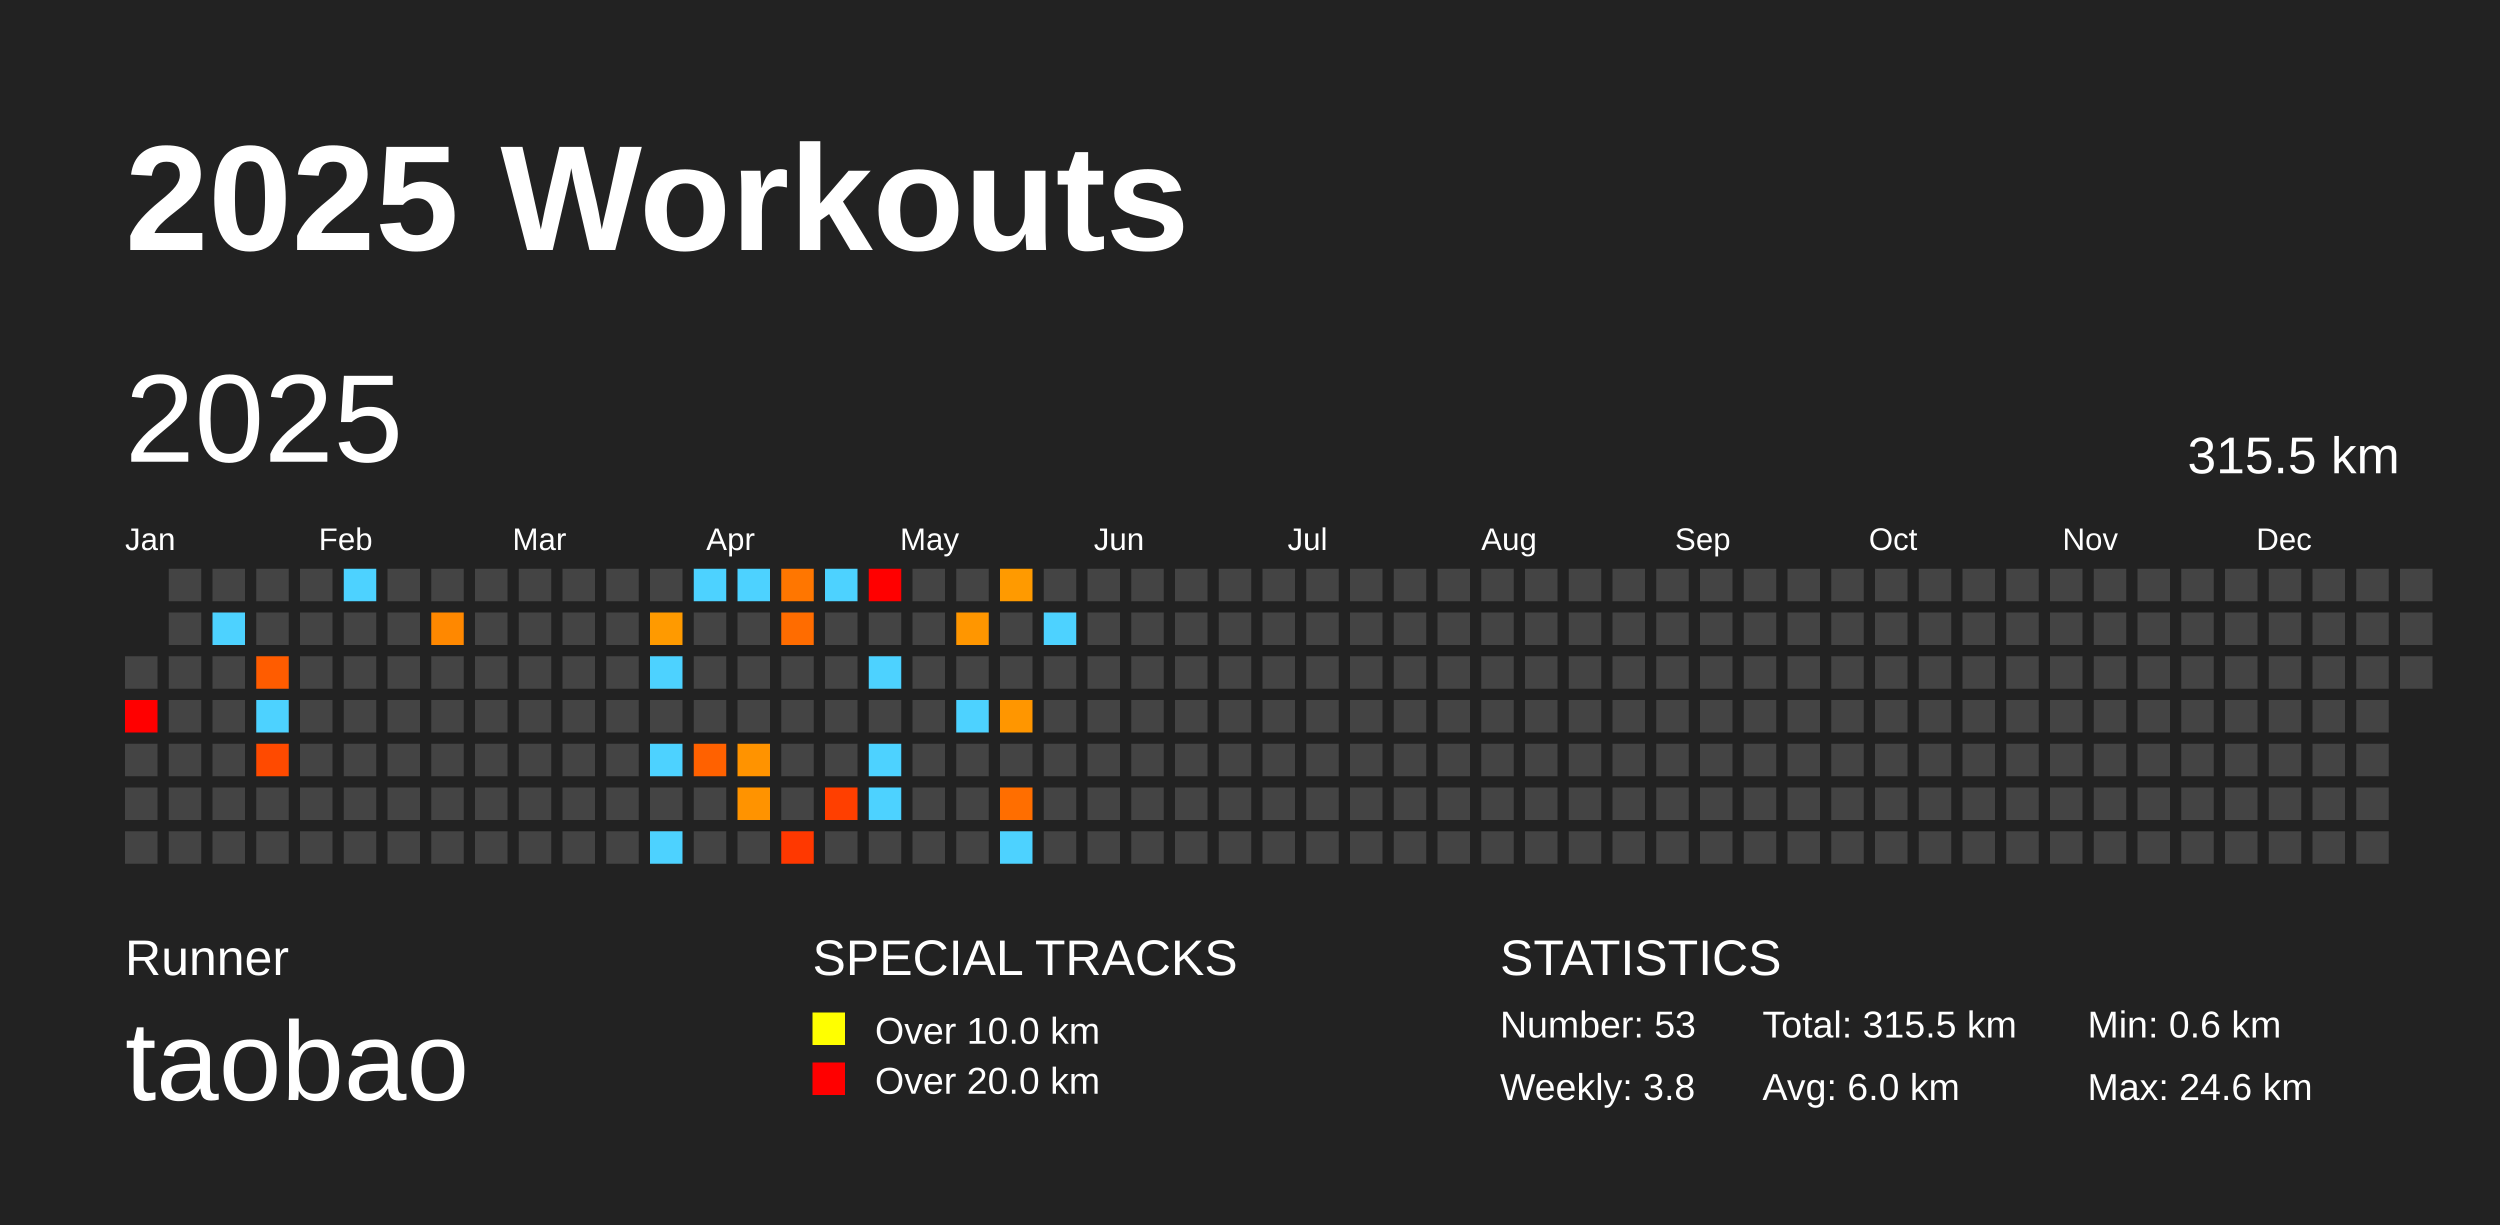
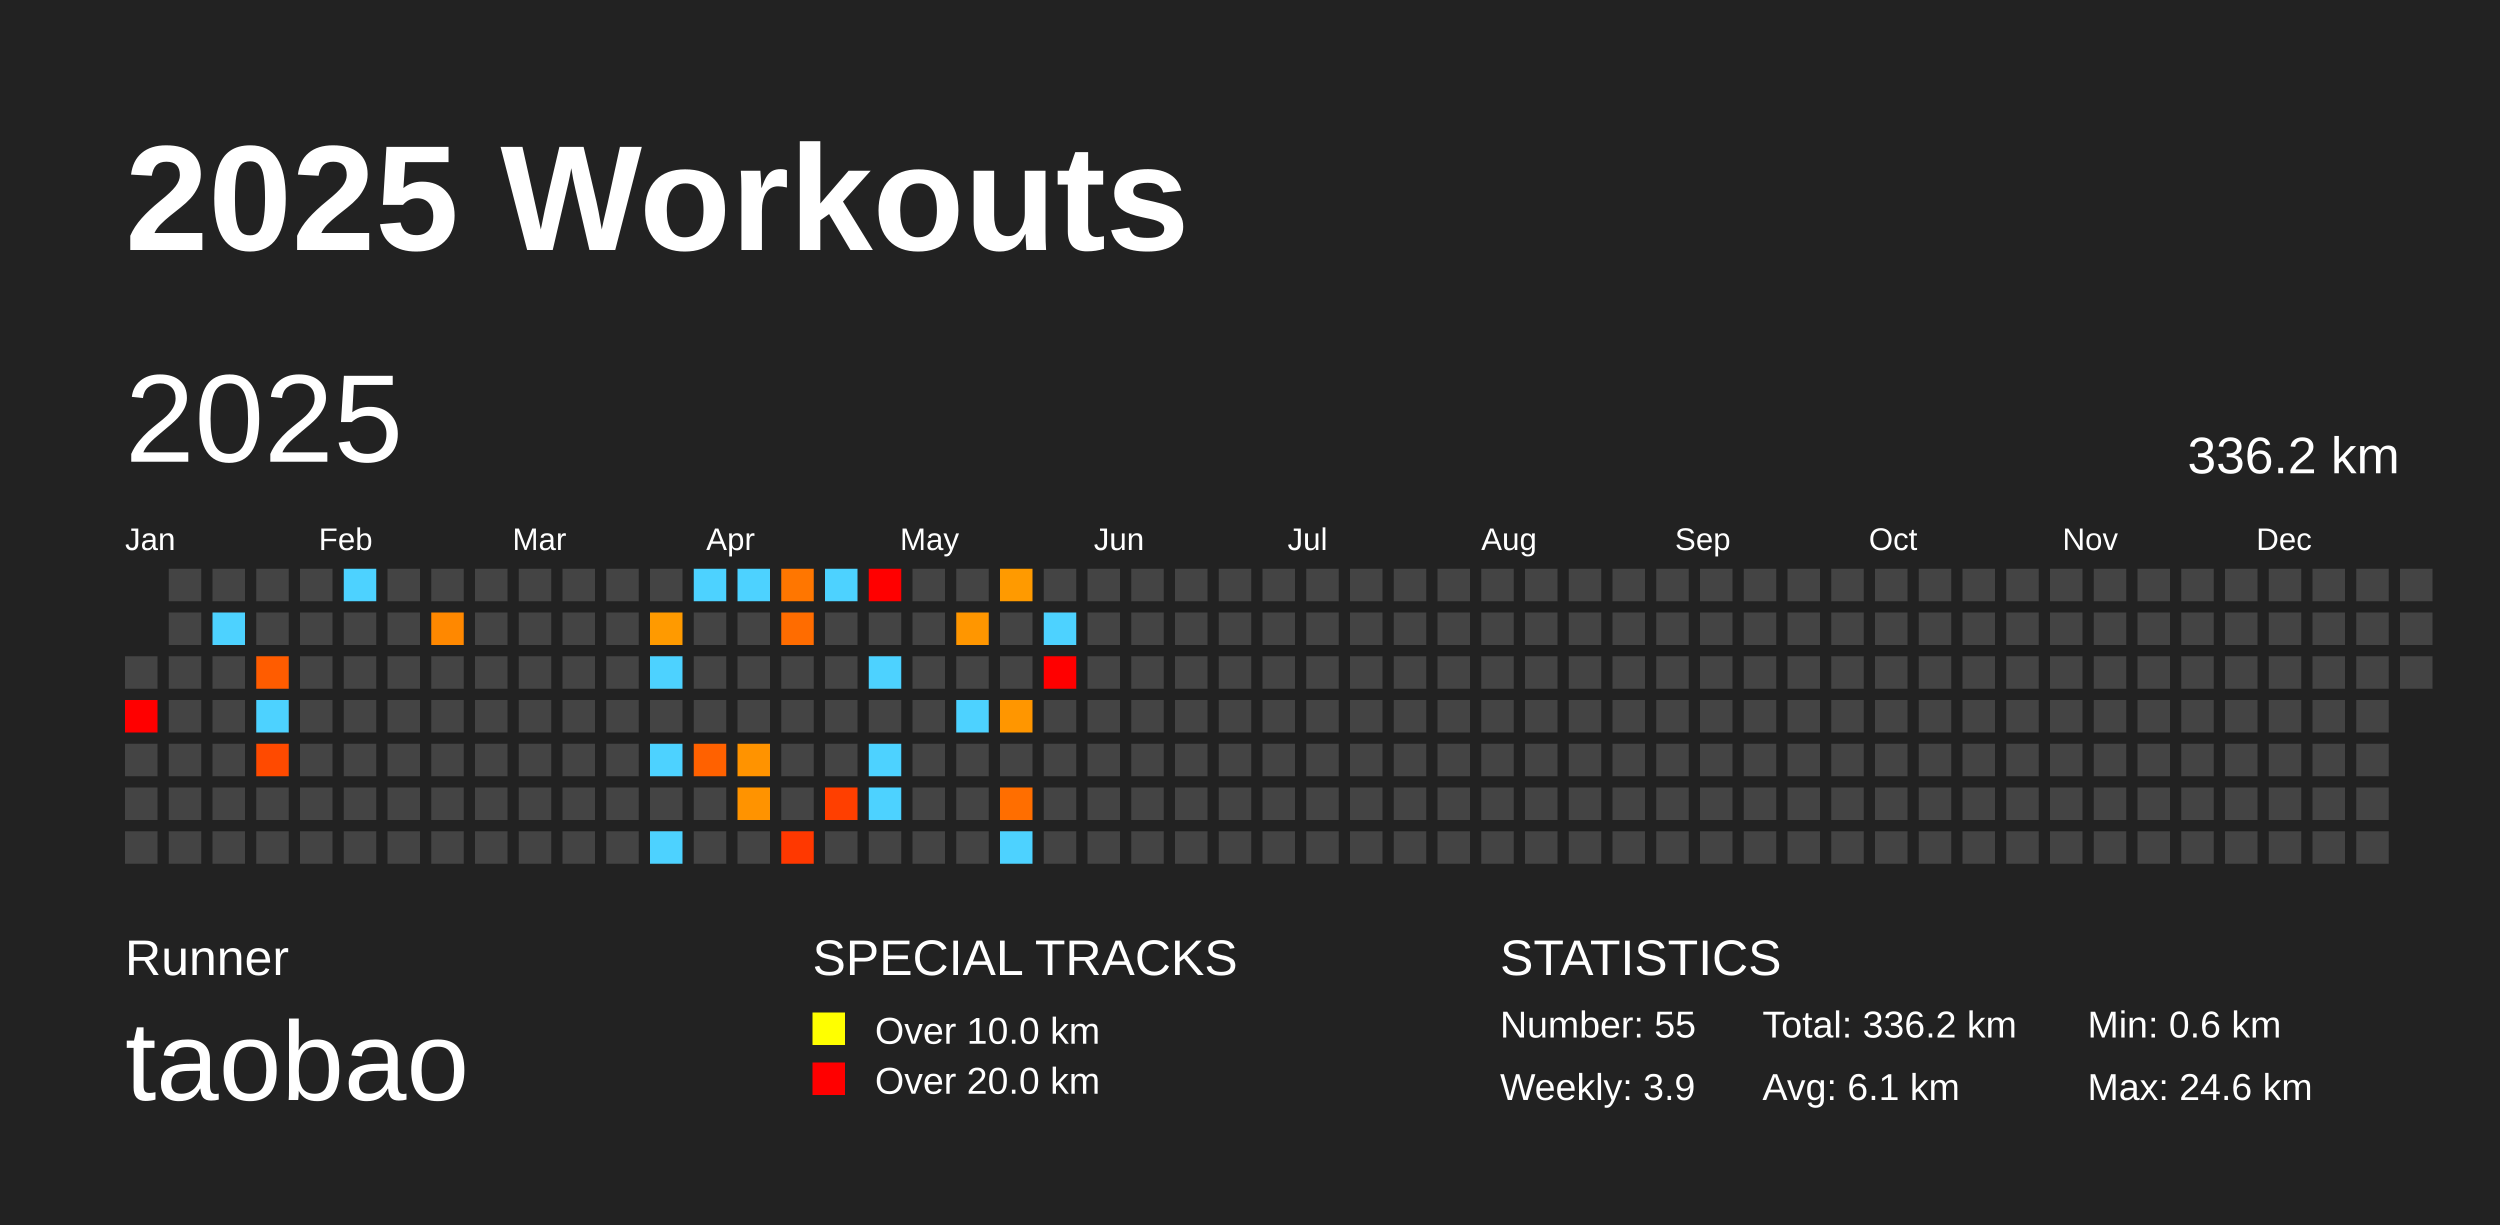
<svg xmlns="http://www.w3.org/2000/svg" baseProfile="full" height="98mm" version="1.1" viewBox="0,0,200,98" width="200mm">
  <defs />
  <rect fill="#222222" height="98" width="200" x="0" y="0" />
  <text fill="#FFFFFF" style="font-size:12px; font-family:Arial; font-weight:bold;" x="10" y="20">2025 Workouts</text>
  <text fill="#FFFFFF" style="font-size:4px; font-family:Arial" x="10" y="78">Runner</text>
  <text fill="#FFFFFF" style="font-size:9px; font-family:Arial" x="10" y="88">taobao</text>
  <text fill="#FFFFFF" style="font-size:4px; font-family:Arial" x="65" y="78">SPECIAL TRACKS</text>
  <rect fill="yellow" height="2.6" width="2.6" x="65" y="81" />
  <text fill="#FFFFFF" style="font-size:3px; font-family:Arial" x="70" y="83.5">Over 10.0 km</text>
  <rect fill="red" height="2.6" width="2.6" x="65" y="85" />
  <text fill="#FFFFFF" style="font-size:3px; font-family:Arial" x="70" y="87.5">Over 20.0 km</text>
  <text fill="#FFFFFF" style="font-size:4px; font-family:Arial" x="120" y="78">STATISTICS</text>
-   <text fill="#FFFFFF" style="font-size:3px; font-family:Arial" x="120" y="83">Number: 53</text>
-   <text fill="#FFFFFF" style="font-size:3px; font-family:Arial" x="120" y="88">Weekly: 3.8</text>
-   <text fill="#FFFFFF" style="font-size:3px; font-family:Arial" x="141" y="83">Total: 315.5 km</text>
-   <text fill="#FFFFFF" style="font-size:3px; font-family:Arial" x="141" y="88">Avg: 6.0 km</text>
+   <text fill="#FFFFFF" style="font-size:3px; font-family:Arial" x="120" y="83">Number: 55</text>
+   <text fill="#FFFFFF" style="font-size:3px; font-family:Arial" x="120" y="88">Weekly: 3.9</text>
+   <text fill="#FFFFFF" style="font-size:3px; font-family:Arial" x="141" y="83">Total: 336.2 km</text>
+   <text fill="#FFFFFF" style="font-size:3px; font-family:Arial" x="141" y="88">Avg: 6.1 km</text>
  <text fill="#FFFFFF" style="font-size:3px; font-family:Arial" x="167" y="83">Min: 0.6 km</text>
  <text fill="#FFFFFF" style="font-size:3px; font-family:Arial" x="167" y="88">Max: 24.6 km</text>
  <text dominant-baseline="hanging" fill="#FFFFFF" style="font-size:10.0px; font-family:Arial;" x="10" y="30">2025</text>
-   <text dominant-baseline="hanging" fill="#FFFFFF" style="font-size:4.125px; font-family:Arial;" x="175" y="35">315.5 km</text>
+   <text dominant-baseline="hanging" fill="#FFFFFF" style="font-size:4.125px; font-family:Arial;" x="175" y="35">336.2 km</text>
  <text fill="#FFFFFF" style="font-size:2.5px; font-family:Arial" x="10.0" y="44">Jan</text>
  <text fill="#FFFFFF" style="font-size:2.5px; font-family:Arial" x="25.5" y="44">Feb</text>
  <text fill="#FFFFFF" style="font-size:2.5px; font-family:Arial" x="41.0" y="44">Mar</text>
  <text fill="#FFFFFF" style="font-size:2.5px; font-family:Arial" x="56.5" y="44">Apr</text>
  <text fill="#FFFFFF" style="font-size:2.5px; font-family:Arial" x="72.0" y="44">May</text>
  <text fill="#FFFFFF" style="font-size:2.5px; font-family:Arial" x="87.5" y="44">Jun</text>
  <text fill="#FFFFFF" style="font-size:2.5px; font-family:Arial" x="103.0" y="44">Jul</text>
  <text fill="#FFFFFF" style="font-size:2.5px; font-family:Arial" x="118.5" y="44">Aug</text>
  <text fill="#FFFFFF" style="font-size:2.5px; font-family:Arial" x="134.0" y="44">Sep</text>
  <text fill="#FFFFFF" style="font-size:2.5px; font-family:Arial" x="149.5" y="44">Oct</text>
  <text fill="#FFFFFF" style="font-size:2.5px; font-family:Arial" x="165.0" y="44">Nov</text>
  <text fill="#FFFFFF" style="font-size:2.5px; font-family:Arial" x="180.5" y="44">Dec</text>
  <rect fill="#444444" height="2.6" width="2.6" x="10.0" y="52.5" />
  <rect fill="red" height="2.6" width="2.6" x="10.0" y="56.0" />
  <rect fill="#444444" height="2.6" width="2.6" x="10.0" y="59.5" />
  <rect fill="#444444" height="2.6" width="2.6" x="10.0" y="63.0" />
  <rect fill="#444444" height="2.6" width="2.6" x="10.0" y="66.5" />
  <rect fill="#444444" height="2.6" width="2.6" x="13.5" y="45.5" />
  <rect fill="#444444" height="2.6" width="2.6" x="13.5" y="49.0" />
  <rect fill="#444444" height="2.6" width="2.6" x="13.5" y="52.5" />
  <rect fill="#444444" height="2.6" width="2.6" x="13.5" y="56.0" />
  <rect fill="#444444" height="2.6" width="2.6" x="13.5" y="59.5" />
  <rect fill="#444444" height="2.6" width="2.6" x="13.5" y="63.0" />
  <rect fill="#444444" height="2.6" width="2.6" x="13.5" y="66.5" />
  <rect fill="#444444" height="2.6" width="2.6" x="17.0" y="45.5" />
  <rect fill="#4dd2ff" height="2.6" width="2.6" x="17.0" y="49.0" />
  <rect fill="#444444" height="2.6" width="2.6" x="17.0" y="52.5" />
  <rect fill="#444444" height="2.6" width="2.6" x="17.0" y="56.0" />
  <rect fill="#444444" height="2.6" width="2.6" x="17.0" y="59.5" />
  <rect fill="#444444" height="2.6" width="2.6" x="17.0" y="63.0" />
  <rect fill="#444444" height="2.6" width="2.6" x="17.0" y="66.5" />
  <rect fill="#444444" height="2.6" width="2.6" x="20.5" y="45.5" />
  <rect fill="#444444" height="2.6" width="2.6" x="20.5" y="49.0" />
  <rect fill="#ff5c00" height="2.6" width="2.6" x="20.5" y="52.5" />
  <rect fill="#4dd2ff" height="2.6" width="2.6" x="20.5" y="56.0" />
  <rect fill="#ff4a00" height="2.6" width="2.6" x="20.5" y="59.5" />
  <rect fill="#444444" height="2.6" width="2.6" x="20.5" y="63.0" />
  <rect fill="#444444" height="2.6" width="2.6" x="20.5" y="66.5" />
  <rect fill="#444444" height="2.6" width="2.6" x="24.0" y="45.5" />
  <rect fill="#444444" height="2.6" width="2.6" x="24.0" y="49.0" />
  <rect fill="#444444" height="2.6" width="2.6" x="24.0" y="52.5" />
  <rect fill="#444444" height="2.6" width="2.6" x="24.0" y="56.0" />
  <rect fill="#444444" height="2.6" width="2.6" x="24.0" y="59.5" />
  <rect fill="#444444" height="2.6" width="2.6" x="24.0" y="63.0" />
  <rect fill="#444444" height="2.6" width="2.6" x="24.0" y="66.5" />
  <rect fill="#4dd2ff" height="2.6" width="2.6" x="27.5" y="45.5" />
  <rect fill="#444444" height="2.6" width="2.6" x="27.5" y="49.0" />
  <rect fill="#444444" height="2.6" width="2.6" x="27.5" y="52.5" />
  <rect fill="#444444" height="2.6" width="2.6" x="27.5" y="56.0" />
  <rect fill="#444444" height="2.6" width="2.6" x="27.5" y="59.5" />
  <rect fill="#444444" height="2.6" width="2.6" x="27.5" y="63.0" />
  <rect fill="#444444" height="2.6" width="2.6" x="27.5" y="66.5" />
  <rect fill="#444444" height="2.6" width="2.6" x="31.0" y="45.5" />
  <rect fill="#444444" height="2.6" width="2.6" x="31.0" y="49.0" />
  <rect fill="#444444" height="2.6" width="2.6" x="31.0" y="52.5" />
  <rect fill="#444444" height="2.6" width="2.6" x="31.0" y="56.0" />
  <rect fill="#444444" height="2.6" width="2.6" x="31.0" y="59.5" />
  <rect fill="#444444" height="2.6" width="2.6" x="31.0" y="63.0" />
  <rect fill="#444444" height="2.6" width="2.6" x="31.0" y="66.5" />
  <rect fill="#444444" height="2.6" width="2.6" x="34.5" y="45.5" />
  <rect fill="#ff8800" height="2.6" width="2.6" x="34.5" y="49.0" />
  <rect fill="#444444" height="2.6" width="2.6" x="34.5" y="52.5" />
  <rect fill="#444444" height="2.6" width="2.6" x="34.5" y="56.0" />
  <rect fill="#444444" height="2.6" width="2.6" x="34.5" y="59.5" />
  <rect fill="#444444" height="2.6" width="2.6" x="34.5" y="63.0" />
  <rect fill="#444444" height="2.6" width="2.6" x="34.5" y="66.5" />
  <rect fill="#444444" height="2.6" width="2.6" x="38.0" y="45.5" />
  <rect fill="#444444" height="2.6" width="2.6" x="38.0" y="49.0" />
  <rect fill="#444444" height="2.6" width="2.6" x="38.0" y="52.5" />
  <rect fill="#444444" height="2.6" width="2.6" x="38.0" y="56.0" />
  <rect fill="#444444" height="2.6" width="2.6" x="38.0" y="59.5" />
  <rect fill="#444444" height="2.6" width="2.6" x="38.0" y="63.0" />
  <rect fill="#444444" height="2.6" width="2.6" x="38.0" y="66.5" />
  <rect fill="#444444" height="2.6" width="2.6" x="41.5" y="45.5" />
  <rect fill="#444444" height="2.6" width="2.6" x="41.5" y="49.0" />
  <rect fill="#444444" height="2.6" width="2.6" x="41.5" y="52.5" />
  <rect fill="#444444" height="2.6" width="2.6" x="41.5" y="56.0" />
  <rect fill="#444444" height="2.6" width="2.6" x="41.5" y="59.5" />
  <rect fill="#444444" height="2.6" width="2.6" x="41.5" y="63.0" />
  <rect fill="#444444" height="2.6" width="2.6" x="41.5" y="66.5" />
  <rect fill="#444444" height="2.6" width="2.6" x="45.0" y="45.5" />
  <rect fill="#444444" height="2.6" width="2.6" x="45.0" y="49.0" />
  <rect fill="#444444" height="2.6" width="2.6" x="45.0" y="52.5" />
  <rect fill="#444444" height="2.6" width="2.6" x="45.0" y="56.0" />
  <rect fill="#444444" height="2.6" width="2.6" x="45.0" y="59.5" />
  <rect fill="#444444" height="2.6" width="2.6" x="45.0" y="63.0" />
  <rect fill="#444444" height="2.6" width="2.6" x="45.0" y="66.5" />
  <rect fill="#444444" height="2.6" width="2.6" x="48.5" y="45.5" />
  <rect fill="#444444" height="2.6" width="2.6" x="48.5" y="49.0" />
  <rect fill="#444444" height="2.6" width="2.6" x="48.5" y="52.5" />
  <rect fill="#444444" height="2.6" width="2.6" x="48.5" y="56.0" />
  <rect fill="#444444" height="2.6" width="2.6" x="48.5" y="59.5" />
  <rect fill="#444444" height="2.6" width="2.6" x="48.5" y="63.0" />
  <rect fill="#444444" height="2.6" width="2.6" x="48.5" y="66.5" />
  <rect fill="#444444" height="2.6" width="2.6" x="52.0" y="45.5" />
  <rect fill="#ff9a00" height="2.6" width="2.6" x="52.0" y="49.0" />
  <rect fill="#4dd2ff" height="2.6" width="2.6" x="52.0" y="52.5" />
  <rect fill="#444444" height="2.6" width="2.6" x="52.0" y="56.0" />
  <rect fill="#4dd2ff" height="2.6" width="2.6" x="52.0" y="59.5" />
  <rect fill="#444444" height="2.6" width="2.6" x="52.0" y="63.0" />
  <rect fill="#4dd2ff" height="2.6" width="2.6" x="52.0" y="66.5" />
  <rect fill="#4dd2ff" height="2.6" width="2.6" x="55.5" y="45.5" />
  <rect fill="#444444" height="2.6" width="2.6" x="55.5" y="49.0" />
  <rect fill="#444444" height="2.6" width="2.6" x="55.5" y="52.5" />
  <rect fill="#444444" height="2.6" width="2.6" x="55.5" y="56.0" />
  <rect fill="#ff6100" height="2.6" width="2.6" x="55.5" y="59.5" />
  <rect fill="#444444" height="2.6" width="2.6" x="55.5" y="63.0" />
  <rect fill="#444444" height="2.6" width="2.6" x="55.5" y="66.5" />
  <rect fill="#4dd2ff" height="2.6" width="2.6" x="59.0" y="45.5" />
  <rect fill="#444444" height="2.6" width="2.6" x="59.0" y="49.0" />
  <rect fill="#444444" height="2.6" width="2.6" x="59.0" y="52.5" />
  <rect fill="#444444" height="2.6" width="2.6" x="59.0" y="56.0" />
  <rect fill="#ff9300" height="2.6" width="2.6" x="59.0" y="59.5" />
  <rect fill="#ff9300" height="2.6" width="2.6" x="59.0" y="63.0" />
  <rect fill="#444444" height="2.6" width="2.6" x="59.0" y="66.5" />
  <rect fill="#ff7600" height="2.6" width="2.6" x="62.5" y="45.5" />
  <rect fill="#ff6c00" height="2.6" width="2.6" x="62.5" y="49.0" />
  <rect fill="#444444" height="2.6" width="2.6" x="62.5" y="52.5" />
  <rect fill="#444444" height="2.6" width="2.6" x="62.5" y="56.0" />
  <rect fill="#444444" height="2.6" width="2.6" x="62.5" y="59.5" />
  <rect fill="#444444" height="2.6" width="2.6" x="62.5" y="63.0" />
  <rect fill="#ff3800" height="2.6" width="2.6" x="62.5" y="66.5" />
  <rect fill="#4dd2ff" height="2.6" width="2.6" x="66.0" y="45.5" />
  <rect fill="#444444" height="2.6" width="2.6" x="66.0" y="49.0" />
  <rect fill="#444444" height="2.6" width="2.6" x="66.0" y="52.5" />
  <rect fill="#444444" height="2.6" width="2.6" x="66.0" y="56.0" />
  <rect fill="#444444" height="2.6" width="2.6" x="66.0" y="59.5" />
  <rect fill="#ff3f00" height="2.6" width="2.6" x="66.0" y="63.0" />
  <rect fill="#444444" height="2.6" width="2.6" x="66.0" y="66.5" />
  <rect fill="red" height="2.6" width="2.6" x="69.5" y="45.5" />
  <rect fill="#444444" height="2.6" width="2.6" x="69.5" y="49.0" />
  <rect fill="#4dd2ff" height="2.6" width="2.6" x="69.5" y="52.5" />
  <rect fill="#444444" height="2.6" width="2.6" x="69.5" y="56.0" />
  <rect fill="#4dd2ff" height="2.6" width="2.6" x="69.5" y="59.5" />
  <rect fill="#4dd2ff" height="2.6" width="2.6" x="69.5" y="63.0" />
  <rect fill="#444444" height="2.6" width="2.6" x="69.5" y="66.5" />
  <rect fill="#444444" height="2.6" width="2.6" x="73.0" y="45.5" />
  <rect fill="#444444" height="2.6" width="2.6" x="73.0" y="49.0" />
  <rect fill="#444444" height="2.6" width="2.6" x="73.0" y="52.5" />
  <rect fill="#444444" height="2.6" width="2.6" x="73.0" y="56.0" />
  <rect fill="#444444" height="2.6" width="2.6" x="73.0" y="59.5" />
  <rect fill="#444444" height="2.6" width="2.6" x="73.0" y="63.0" />
  <rect fill="#444444" height="2.6" width="2.6" x="73.0" y="66.5" />
  <rect fill="#444444" height="2.6" width="2.6" x="76.5" y="45.5" />
  <rect fill="#ff9600" height="2.6" width="2.6" x="76.5" y="49.0" />
  <rect fill="#444444" height="2.6" width="2.6" x="76.5" y="52.5" />
  <rect fill="#4dd2ff" height="2.6" width="2.6" x="76.5" y="56.0" />
  <rect fill="#444444" height="2.6" width="2.6" x="76.5" y="59.5" />
  <rect fill="#444444" height="2.6" width="2.6" x="76.5" y="63.0" />
  <rect fill="#444444" height="2.6" width="2.6" x="76.5" y="66.5" />
  <rect fill="#ff9a00" height="2.6" width="2.6" x="80.0" y="45.5" />
  <rect fill="#444444" height="2.6" width="2.6" x="80.0" y="49.0" />
  <rect fill="#444444" height="2.6" width="2.6" x="80.0" y="52.5" />
  <rect fill="#ff9600" height="2.6" width="2.6" x="80.0" y="56.0" />
  <rect fill="#444444" height="2.6" width="2.6" x="80.0" y="59.5" />
  <rect fill="#ff6e00" height="2.6" width="2.6" x="80.0" y="63.0" />
  <rect fill="#4dd2ff" height="2.6" width="2.6" x="80.0" y="66.5" />
  <rect fill="#444444" height="2.6" width="2.6" x="83.5" y="45.5" />
  <rect fill="#4dd2ff" height="2.6" width="2.6" x="83.5" y="49.0" />
-   <rect fill="#444444" height="2.6" width="2.6" x="83.5" y="52.5" />
+   <rect fill="red" height="2.6" width="2.6" x="83.5" y="52.5" />
  <rect fill="#444444" height="2.6" width="2.6" x="83.5" y="56.0" />
  <rect fill="#444444" height="2.6" width="2.6" x="83.5" y="59.5" />
  <rect fill="#444444" height="2.6" width="2.6" x="83.5" y="63.0" />
  <rect fill="#444444" height="2.6" width="2.6" x="83.5" y="66.5" />
  <rect fill="#444444" height="2.6" width="2.6" x="87.0" y="45.5" />
  <rect fill="#444444" height="2.6" width="2.6" x="87.0" y="49.0" />
  <rect fill="#444444" height="2.6" width="2.6" x="87.0" y="52.5" />
  <rect fill="#444444" height="2.6" width="2.6" x="87.0" y="56.0" />
  <rect fill="#444444" height="2.6" width="2.6" x="87.0" y="59.5" />
  <rect fill="#444444" height="2.6" width="2.6" x="87.0" y="63.0" />
  <rect fill="#444444" height="2.6" width="2.6" x="87.0" y="66.5" />
  <rect fill="#444444" height="2.6" width="2.6" x="90.5" y="45.5" />
  <rect fill="#444444" height="2.6" width="2.6" x="90.5" y="49.0" />
  <rect fill="#444444" height="2.6" width="2.6" x="90.5" y="52.5" />
  <rect fill="#444444" height="2.6" width="2.6" x="90.5" y="56.0" />
  <rect fill="#444444" height="2.6" width="2.6" x="90.5" y="59.5" />
  <rect fill="#444444" height="2.6" width="2.6" x="90.5" y="63.0" />
  <rect fill="#444444" height="2.6" width="2.6" x="90.5" y="66.5" />
  <rect fill="#444444" height="2.6" width="2.6" x="94.0" y="45.5" />
  <rect fill="#444444" height="2.6" width="2.6" x="94.0" y="49.0" />
  <rect fill="#444444" height="2.6" width="2.6" x="94.0" y="52.5" />
  <rect fill="#444444" height="2.6" width="2.6" x="94.0" y="56.0" />
  <rect fill="#444444" height="2.6" width="2.6" x="94.0" y="59.5" />
  <rect fill="#444444" height="2.6" width="2.6" x="94.0" y="63.0" />
  <rect fill="#444444" height="2.6" width="2.6" x="94.0" y="66.5" />
  <rect fill="#444444" height="2.6" width="2.6" x="97.5" y="45.5" />
  <rect fill="#444444" height="2.6" width="2.6" x="97.5" y="49.0" />
  <rect fill="#444444" height="2.6" width="2.6" x="97.5" y="52.5" />
  <rect fill="#444444" height="2.6" width="2.6" x="97.5" y="56.0" />
  <rect fill="#444444" height="2.6" width="2.6" x="97.5" y="59.5" />
  <rect fill="#444444" height="2.6" width="2.6" x="97.5" y="63.0" />
  <rect fill="#444444" height="2.6" width="2.6" x="97.5" y="66.5" />
  <rect fill="#444444" height="2.6" width="2.6" x="101.0" y="45.5" />
  <rect fill="#444444" height="2.6" width="2.6" x="101.0" y="49.0" />
  <rect fill="#444444" height="2.6" width="2.6" x="101.0" y="52.5" />
  <rect fill="#444444" height="2.6" width="2.6" x="101.0" y="56.0" />
  <rect fill="#444444" height="2.6" width="2.6" x="101.0" y="59.5" />
  <rect fill="#444444" height="2.6" width="2.6" x="101.0" y="63.0" />
  <rect fill="#444444" height="2.6" width="2.6" x="101.0" y="66.5" />
  <rect fill="#444444" height="2.6" width="2.6" x="104.5" y="45.5" />
  <rect fill="#444444" height="2.6" width="2.6" x="104.5" y="49.0" />
  <rect fill="#444444" height="2.6" width="2.6" x="104.5" y="52.5" />
  <rect fill="#444444" height="2.6" width="2.6" x="104.5" y="56.0" />
  <rect fill="#444444" height="2.6" width="2.6" x="104.5" y="59.5" />
  <rect fill="#444444" height="2.6" width="2.6" x="104.5" y="63.0" />
  <rect fill="#444444" height="2.6" width="2.6" x="104.5" y="66.5" />
  <rect fill="#444444" height="2.6" width="2.6" x="108.0" y="45.5" />
  <rect fill="#444444" height="2.6" width="2.6" x="108.0" y="49.0" />
  <rect fill="#444444" height="2.6" width="2.6" x="108.0" y="52.5" />
  <rect fill="#444444" height="2.6" width="2.6" x="108.0" y="56.0" />
  <rect fill="#444444" height="2.6" width="2.6" x="108.0" y="59.5" />
  <rect fill="#444444" height="2.6" width="2.6" x="108.0" y="63.0" />
  <rect fill="#444444" height="2.6" width="2.6" x="108.0" y="66.5" />
  <rect fill="#444444" height="2.6" width="2.6" x="111.5" y="45.5" />
  <rect fill="#444444" height="2.6" width="2.6" x="111.5" y="49.0" />
  <rect fill="#444444" height="2.6" width="2.6" x="111.5" y="52.5" />
  <rect fill="#444444" height="2.6" width="2.6" x="111.5" y="56.0" />
  <rect fill="#444444" height="2.6" width="2.6" x="111.5" y="59.5" />
  <rect fill="#444444" height="2.6" width="2.6" x="111.5" y="63.0" />
  <rect fill="#444444" height="2.6" width="2.6" x="111.5" y="66.5" />
  <rect fill="#444444" height="2.6" width="2.6" x="115.0" y="45.5" />
  <rect fill="#444444" height="2.6" width="2.6" x="115.0" y="49.0" />
  <rect fill="#444444" height="2.6" width="2.6" x="115.0" y="52.5" />
  <rect fill="#444444" height="2.6" width="2.6" x="115.0" y="56.0" />
  <rect fill="#444444" height="2.6" width="2.6" x="115.0" y="59.5" />
  <rect fill="#444444" height="2.6" width="2.6" x="115.0" y="63.0" />
  <rect fill="#444444" height="2.6" width="2.6" x="115.0" y="66.5" />
  <rect fill="#444444" height="2.6" width="2.6" x="118.5" y="45.5" />
  <rect fill="#444444" height="2.6" width="2.6" x="118.5" y="49.0" />
  <rect fill="#444444" height="2.6" width="2.6" x="118.5" y="52.5" />
  <rect fill="#444444" height="2.6" width="2.6" x="118.5" y="56.0" />
  <rect fill="#444444" height="2.6" width="2.6" x="118.5" y="59.5" />
  <rect fill="#444444" height="2.6" width="2.6" x="118.5" y="63.0" />
  <rect fill="#444444" height="2.6" width="2.6" x="118.5" y="66.5" />
  <rect fill="#444444" height="2.6" width="2.6" x="122.0" y="45.5" />
  <rect fill="#444444" height="2.6" width="2.6" x="122.0" y="49.0" />
  <rect fill="#444444" height="2.6" width="2.6" x="122.0" y="52.5" />
  <rect fill="#444444" height="2.6" width="2.6" x="122.0" y="56.0" />
  <rect fill="#444444" height="2.6" width="2.6" x="122.0" y="59.5" />
  <rect fill="#444444" height="2.6" width="2.6" x="122.0" y="63.0" />
  <rect fill="#444444" height="2.6" width="2.6" x="122.0" y="66.5" />
  <rect fill="#444444" height="2.6" width="2.6" x="125.5" y="45.5" />
  <rect fill="#444444" height="2.6" width="2.6" x="125.5" y="49.0" />
  <rect fill="#444444" height="2.6" width="2.6" x="125.5" y="52.5" />
  <rect fill="#444444" height="2.6" width="2.6" x="125.5" y="56.0" />
  <rect fill="#444444" height="2.6" width="2.6" x="125.5" y="59.5" />
  <rect fill="#444444" height="2.6" width="2.6" x="125.5" y="63.0" />
  <rect fill="#444444" height="2.6" width="2.6" x="125.5" y="66.5" />
  <rect fill="#444444" height="2.6" width="2.6" x="129.0" y="45.5" />
  <rect fill="#444444" height="2.6" width="2.6" x="129.0" y="49.0" />
  <rect fill="#444444" height="2.6" width="2.6" x="129.0" y="52.5" />
  <rect fill="#444444" height="2.6" width="2.6" x="129.0" y="56.0" />
  <rect fill="#444444" height="2.6" width="2.6" x="129.0" y="59.5" />
  <rect fill="#444444" height="2.6" width="2.6" x="129.0" y="63.0" />
  <rect fill="#444444" height="2.6" width="2.6" x="129.0" y="66.5" />
  <rect fill="#444444" height="2.6" width="2.6" x="132.5" y="45.5" />
  <rect fill="#444444" height="2.6" width="2.6" x="132.5" y="49.0" />
  <rect fill="#444444" height="2.6" width="2.6" x="132.5" y="52.5" />
  <rect fill="#444444" height="2.6" width="2.6" x="132.5" y="56.0" />
  <rect fill="#444444" height="2.6" width="2.6" x="132.5" y="59.5" />
  <rect fill="#444444" height="2.6" width="2.6" x="132.5" y="63.0" />
  <rect fill="#444444" height="2.6" width="2.6" x="132.5" y="66.5" />
  <rect fill="#444444" height="2.6" width="2.6" x="136.0" y="45.5" />
  <rect fill="#444444" height="2.6" width="2.6" x="136.0" y="49.0" />
  <rect fill="#444444" height="2.6" width="2.6" x="136.0" y="52.5" />
  <rect fill="#444444" height="2.6" width="2.6" x="136.0" y="56.0" />
  <rect fill="#444444" height="2.6" width="2.6" x="136.0" y="59.5" />
  <rect fill="#444444" height="2.6" width="2.6" x="136.0" y="63.0" />
  <rect fill="#444444" height="2.6" width="2.6" x="136.0" y="66.5" />
  <rect fill="#444444" height="2.6" width="2.6" x="139.5" y="45.5" />
  <rect fill="#444444" height="2.6" width="2.6" x="139.5" y="49.0" />
  <rect fill="#444444" height="2.6" width="2.6" x="139.5" y="52.5" />
  <rect fill="#444444" height="2.6" width="2.6" x="139.5" y="56.0" />
  <rect fill="#444444" height="2.6" width="2.6" x="139.5" y="59.5" />
  <rect fill="#444444" height="2.6" width="2.6" x="139.5" y="63.0" />
  <rect fill="#444444" height="2.6" width="2.6" x="139.5" y="66.5" />
  <rect fill="#444444" height="2.6" width="2.6" x="143.0" y="45.5" />
  <rect fill="#444444" height="2.6" width="2.6" x="143.0" y="49.0" />
  <rect fill="#444444" height="2.6" width="2.6" x="143.0" y="52.5" />
  <rect fill="#444444" height="2.6" width="2.6" x="143.0" y="56.0" />
  <rect fill="#444444" height="2.6" width="2.6" x="143.0" y="59.5" />
  <rect fill="#444444" height="2.6" width="2.6" x="143.0" y="63.0" />
  <rect fill="#444444" height="2.6" width="2.6" x="143.0" y="66.5" />
  <rect fill="#444444" height="2.6" width="2.6" x="146.5" y="45.5" />
  <rect fill="#444444" height="2.6" width="2.6" x="146.5" y="49.0" />
  <rect fill="#444444" height="2.6" width="2.6" x="146.5" y="52.5" />
  <rect fill="#444444" height="2.6" width="2.6" x="146.5" y="56.0" />
  <rect fill="#444444" height="2.6" width="2.6" x="146.5" y="59.5" />
  <rect fill="#444444" height="2.6" width="2.6" x="146.5" y="63.0" />
  <rect fill="#444444" height="2.6" width="2.6" x="146.5" y="66.5" />
  <rect fill="#444444" height="2.6" width="2.6" x="150.0" y="45.5" />
  <rect fill="#444444" height="2.6" width="2.6" x="150.0" y="49.0" />
  <rect fill="#444444" height="2.6" width="2.6" x="150.0" y="52.5" />
  <rect fill="#444444" height="2.6" width="2.6" x="150.0" y="56.0" />
  <rect fill="#444444" height="2.6" width="2.6" x="150.0" y="59.5" />
  <rect fill="#444444" height="2.6" width="2.6" x="150.0" y="63.0" />
  <rect fill="#444444" height="2.6" width="2.6" x="150.0" y="66.5" />
  <rect fill="#444444" height="2.6" width="2.6" x="153.5" y="45.5" />
  <rect fill="#444444" height="2.6" width="2.6" x="153.5" y="49.0" />
  <rect fill="#444444" height="2.6" width="2.6" x="153.5" y="52.5" />
  <rect fill="#444444" height="2.6" width="2.6" x="153.5" y="56.0" />
  <rect fill="#444444" height="2.6" width="2.6" x="153.5" y="59.5" />
  <rect fill="#444444" height="2.6" width="2.6" x="153.5" y="63.0" />
  <rect fill="#444444" height="2.6" width="2.6" x="153.5" y="66.5" />
  <rect fill="#444444" height="2.6" width="2.6" x="157.0" y="45.5" />
  <rect fill="#444444" height="2.6" width="2.6" x="157.0" y="49.0" />
  <rect fill="#444444" height="2.6" width="2.6" x="157.0" y="52.5" />
  <rect fill="#444444" height="2.6" width="2.6" x="157.0" y="56.0" />
  <rect fill="#444444" height="2.6" width="2.6" x="157.0" y="59.5" />
  <rect fill="#444444" height="2.6" width="2.6" x="157.0" y="63.0" />
  <rect fill="#444444" height="2.6" width="2.6" x="157.0" y="66.5" />
  <rect fill="#444444" height="2.6" width="2.6" x="160.5" y="45.5" />
  <rect fill="#444444" height="2.6" width="2.6" x="160.5" y="49.0" />
  <rect fill="#444444" height="2.6" width="2.6" x="160.5" y="52.5" />
  <rect fill="#444444" height="2.6" width="2.6" x="160.5" y="56.0" />
  <rect fill="#444444" height="2.6" width="2.6" x="160.5" y="59.5" />
  <rect fill="#444444" height="2.6" width="2.6" x="160.5" y="63.0" />
  <rect fill="#444444" height="2.6" width="2.6" x="160.5" y="66.5" />
  <rect fill="#444444" height="2.6" width="2.6" x="164.0" y="45.5" />
  <rect fill="#444444" height="2.6" width="2.6" x="164.0" y="49.0" />
  <rect fill="#444444" height="2.6" width="2.6" x="164.0" y="52.5" />
  <rect fill="#444444" height="2.6" width="2.6" x="164.0" y="56.0" />
  <rect fill="#444444" height="2.6" width="2.6" x="164.0" y="59.5" />
  <rect fill="#444444" height="2.6" width="2.6" x="164.0" y="63.0" />
  <rect fill="#444444" height="2.6" width="2.6" x="164.0" y="66.5" />
  <rect fill="#444444" height="2.6" width="2.6" x="167.5" y="45.5" />
  <rect fill="#444444" height="2.6" width="2.6" x="167.5" y="49.0" />
  <rect fill="#444444" height="2.6" width="2.6" x="167.5" y="52.5" />
  <rect fill="#444444" height="2.6" width="2.6" x="167.5" y="56.0" />
  <rect fill="#444444" height="2.6" width="2.6" x="167.5" y="59.5" />
  <rect fill="#444444" height="2.6" width="2.6" x="167.5" y="63.0" />
  <rect fill="#444444" height="2.6" width="2.6" x="167.5" y="66.5" />
  <rect fill="#444444" height="2.6" width="2.6" x="171.0" y="45.5" />
  <rect fill="#444444" height="2.6" width="2.6" x="171.0" y="49.0" />
  <rect fill="#444444" height="2.6" width="2.6" x="171.0" y="52.5" />
  <rect fill="#444444" height="2.6" width="2.6" x="171.0" y="56.0" />
  <rect fill="#444444" height="2.6" width="2.6" x="171.0" y="59.5" />
  <rect fill="#444444" height="2.6" width="2.6" x="171.0" y="63.0" />
  <rect fill="#444444" height="2.6" width="2.6" x="171.0" y="66.5" />
  <rect fill="#444444" height="2.6" width="2.6" x="174.5" y="45.5" />
  <rect fill="#444444" height="2.6" width="2.6" x="174.5" y="49.0" />
  <rect fill="#444444" height="2.6" width="2.6" x="174.5" y="52.5" />
  <rect fill="#444444" height="2.6" width="2.6" x="174.5" y="56.0" />
  <rect fill="#444444" height="2.6" width="2.6" x="174.5" y="59.5" />
  <rect fill="#444444" height="2.6" width="2.6" x="174.5" y="63.0" />
  <rect fill="#444444" height="2.6" width="2.6" x="174.5" y="66.5" />
  <rect fill="#444444" height="2.6" width="2.6" x="178.0" y="45.5" />
  <rect fill="#444444" height="2.6" width="2.6" x="178.0" y="49.0" />
  <rect fill="#444444" height="2.6" width="2.6" x="178.0" y="52.5" />
  <rect fill="#444444" height="2.6" width="2.6" x="178.0" y="56.0" />
  <rect fill="#444444" height="2.6" width="2.6" x="178.0" y="59.5" />
  <rect fill="#444444" height="2.6" width="2.6" x="178.0" y="63.0" />
  <rect fill="#444444" height="2.6" width="2.6" x="178.0" y="66.5" />
  <rect fill="#444444" height="2.6" width="2.6" x="181.5" y="45.5" />
  <rect fill="#444444" height="2.6" width="2.6" x="181.5" y="49.0" />
  <rect fill="#444444" height="2.6" width="2.6" x="181.5" y="52.5" />
  <rect fill="#444444" height="2.6" width="2.6" x="181.5" y="56.0" />
  <rect fill="#444444" height="2.6" width="2.6" x="181.5" y="59.5" />
  <rect fill="#444444" height="2.6" width="2.6" x="181.5" y="63.0" />
  <rect fill="#444444" height="2.6" width="2.6" x="181.5" y="66.5" />
  <rect fill="#444444" height="2.6" width="2.6" x="185.0" y="45.5" />
  <rect fill="#444444" height="2.6" width="2.6" x="185.0" y="49.0" />
  <rect fill="#444444" height="2.6" width="2.6" x="185.0" y="52.5" />
  <rect fill="#444444" height="2.6" width="2.6" x="185.0" y="56.0" />
  <rect fill="#444444" height="2.6" width="2.6" x="185.0" y="59.5" />
  <rect fill="#444444" height="2.6" width="2.6" x="185.0" y="63.0" />
  <rect fill="#444444" height="2.6" width="2.6" x="185.0" y="66.5" />
  <rect fill="#444444" height="2.6" width="2.6" x="188.5" y="45.5" />
  <rect fill="#444444" height="2.6" width="2.6" x="188.5" y="49.0" />
  <rect fill="#444444" height="2.6" width="2.6" x="188.5" y="52.5" />
  <rect fill="#444444" height="2.6" width="2.6" x="188.5" y="56.0" />
  <rect fill="#444444" height="2.6" width="2.6" x="188.5" y="59.5" />
  <rect fill="#444444" height="2.6" width="2.6" x="188.5" y="63.0" />
  <rect fill="#444444" height="2.6" width="2.6" x="188.5" y="66.5" />
  <rect fill="#444444" height="2.6" width="2.6" x="192.0" y="45.5" />
  <rect fill="#444444" height="2.6" width="2.6" x="192.0" y="49.0" />
  <rect fill="#444444" height="2.6" width="2.6" x="192.0" y="52.5" />
</svg>
